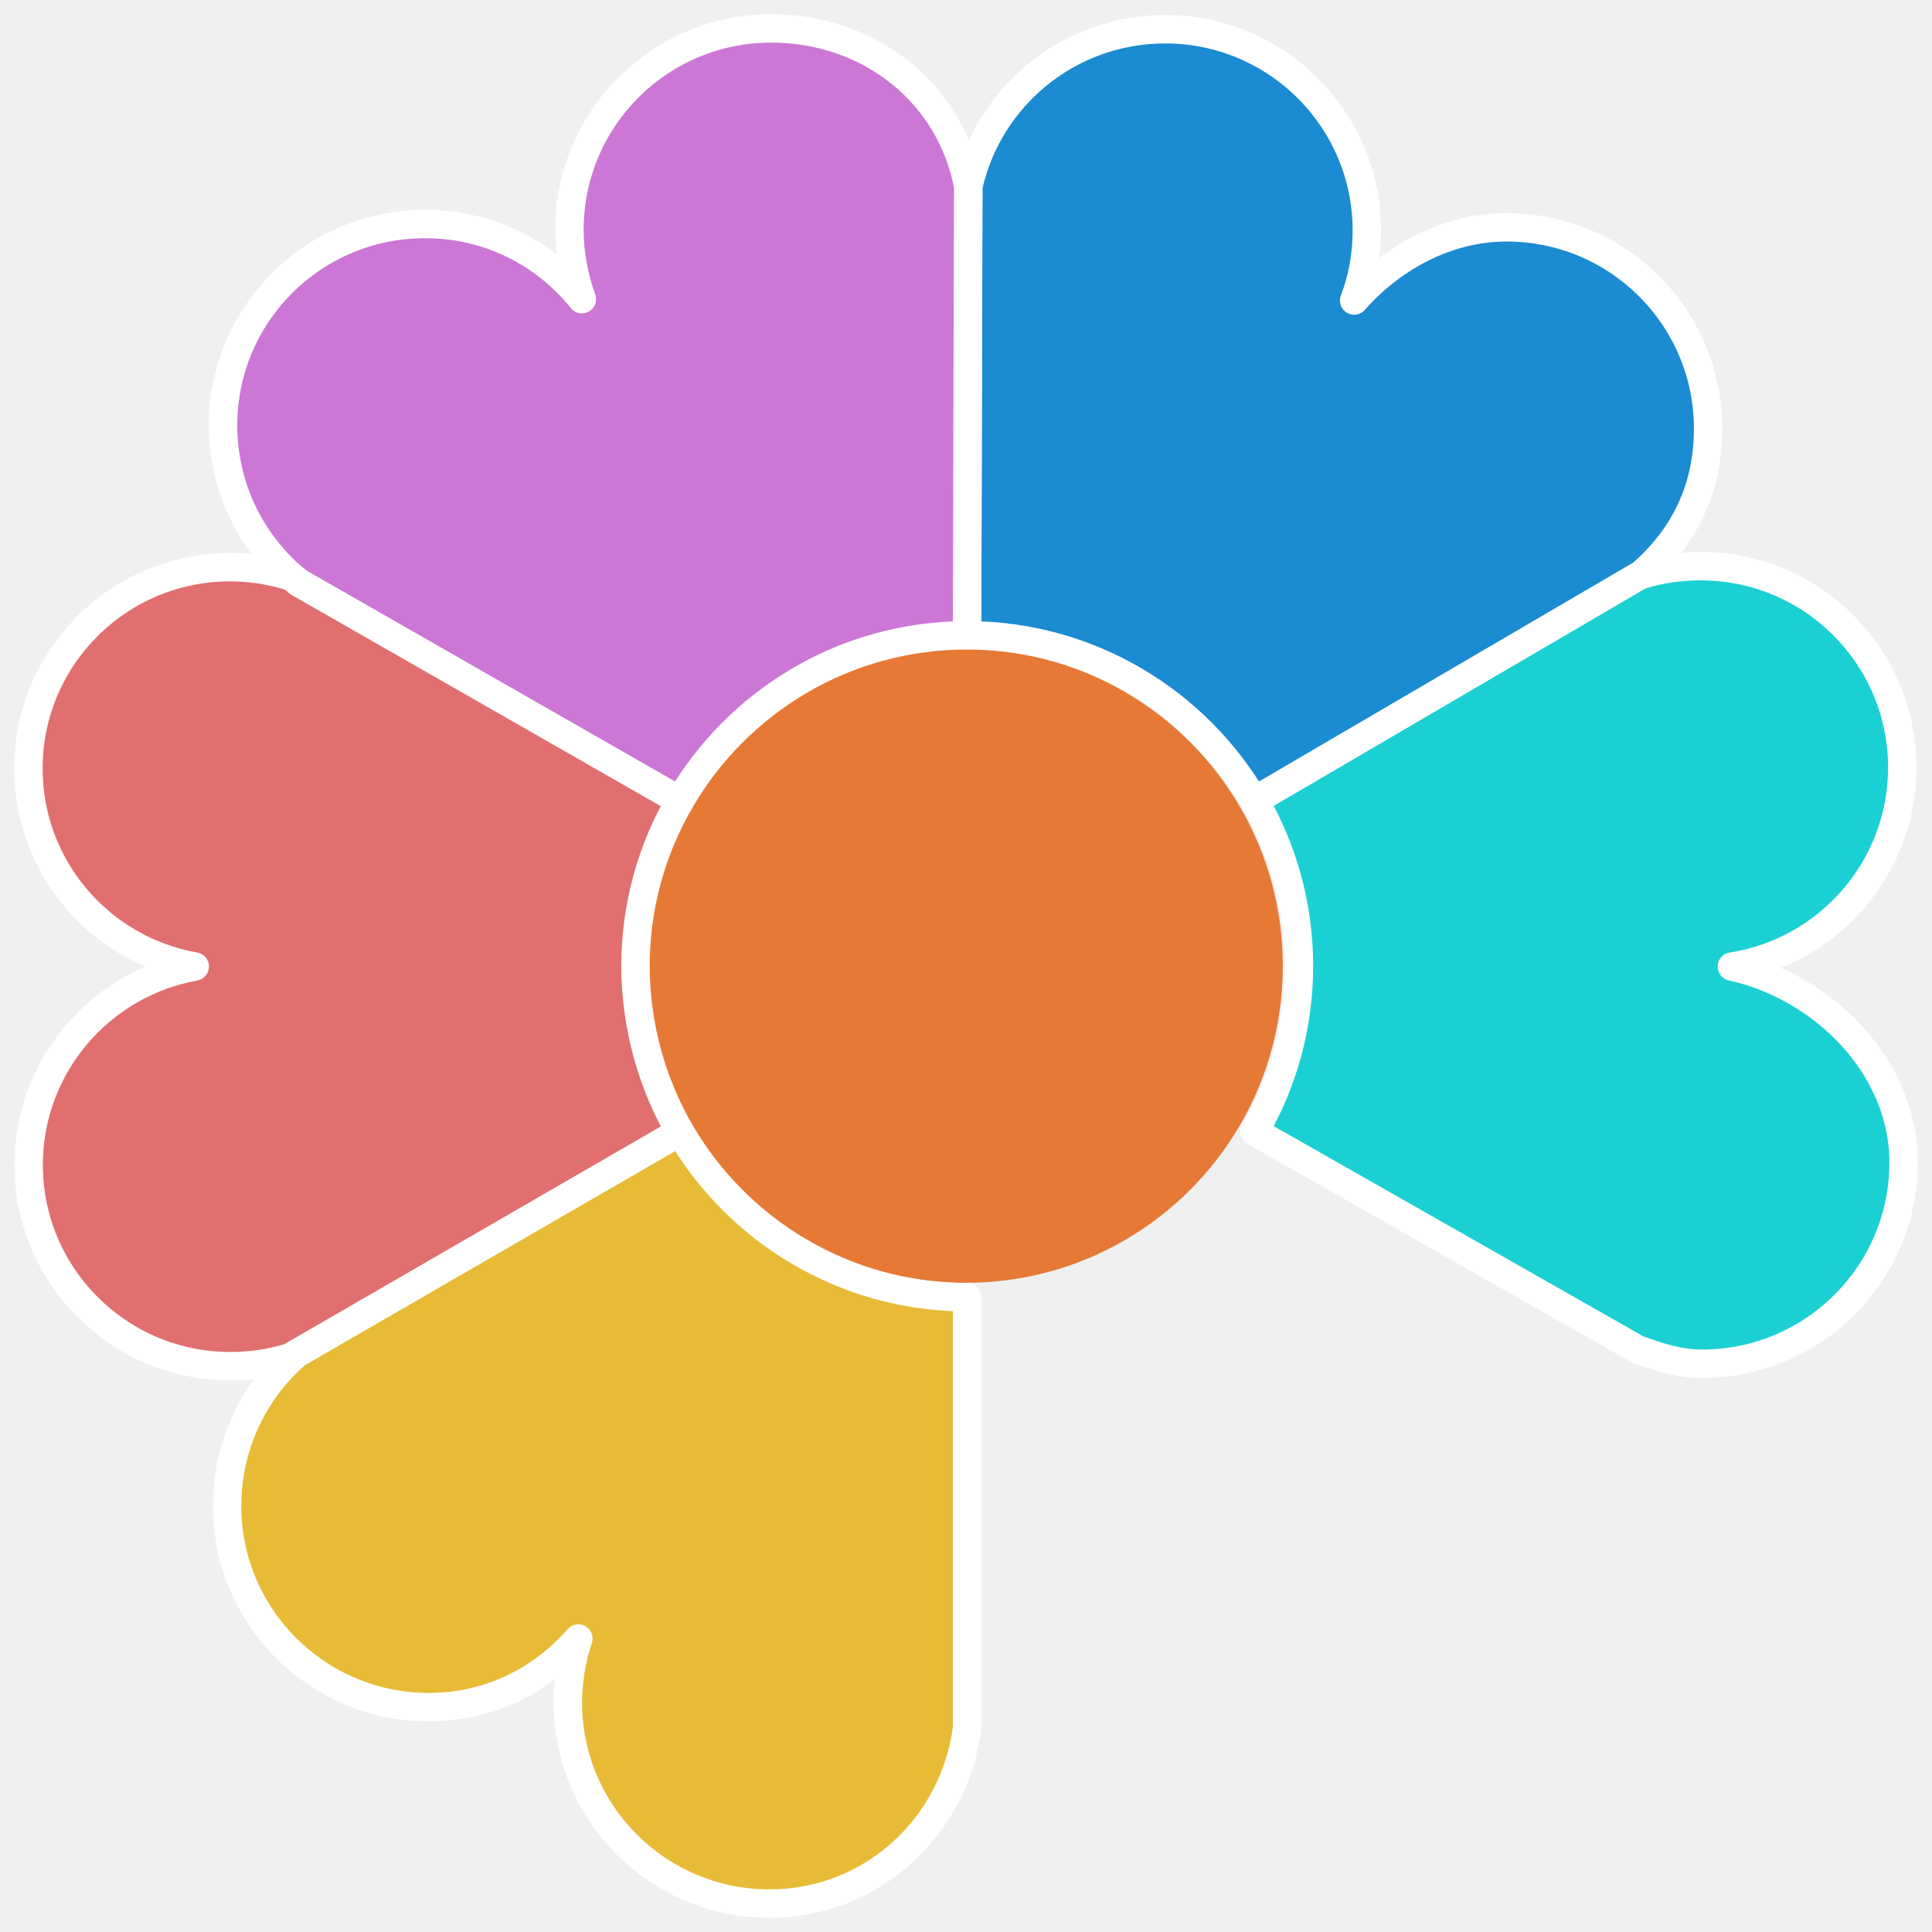
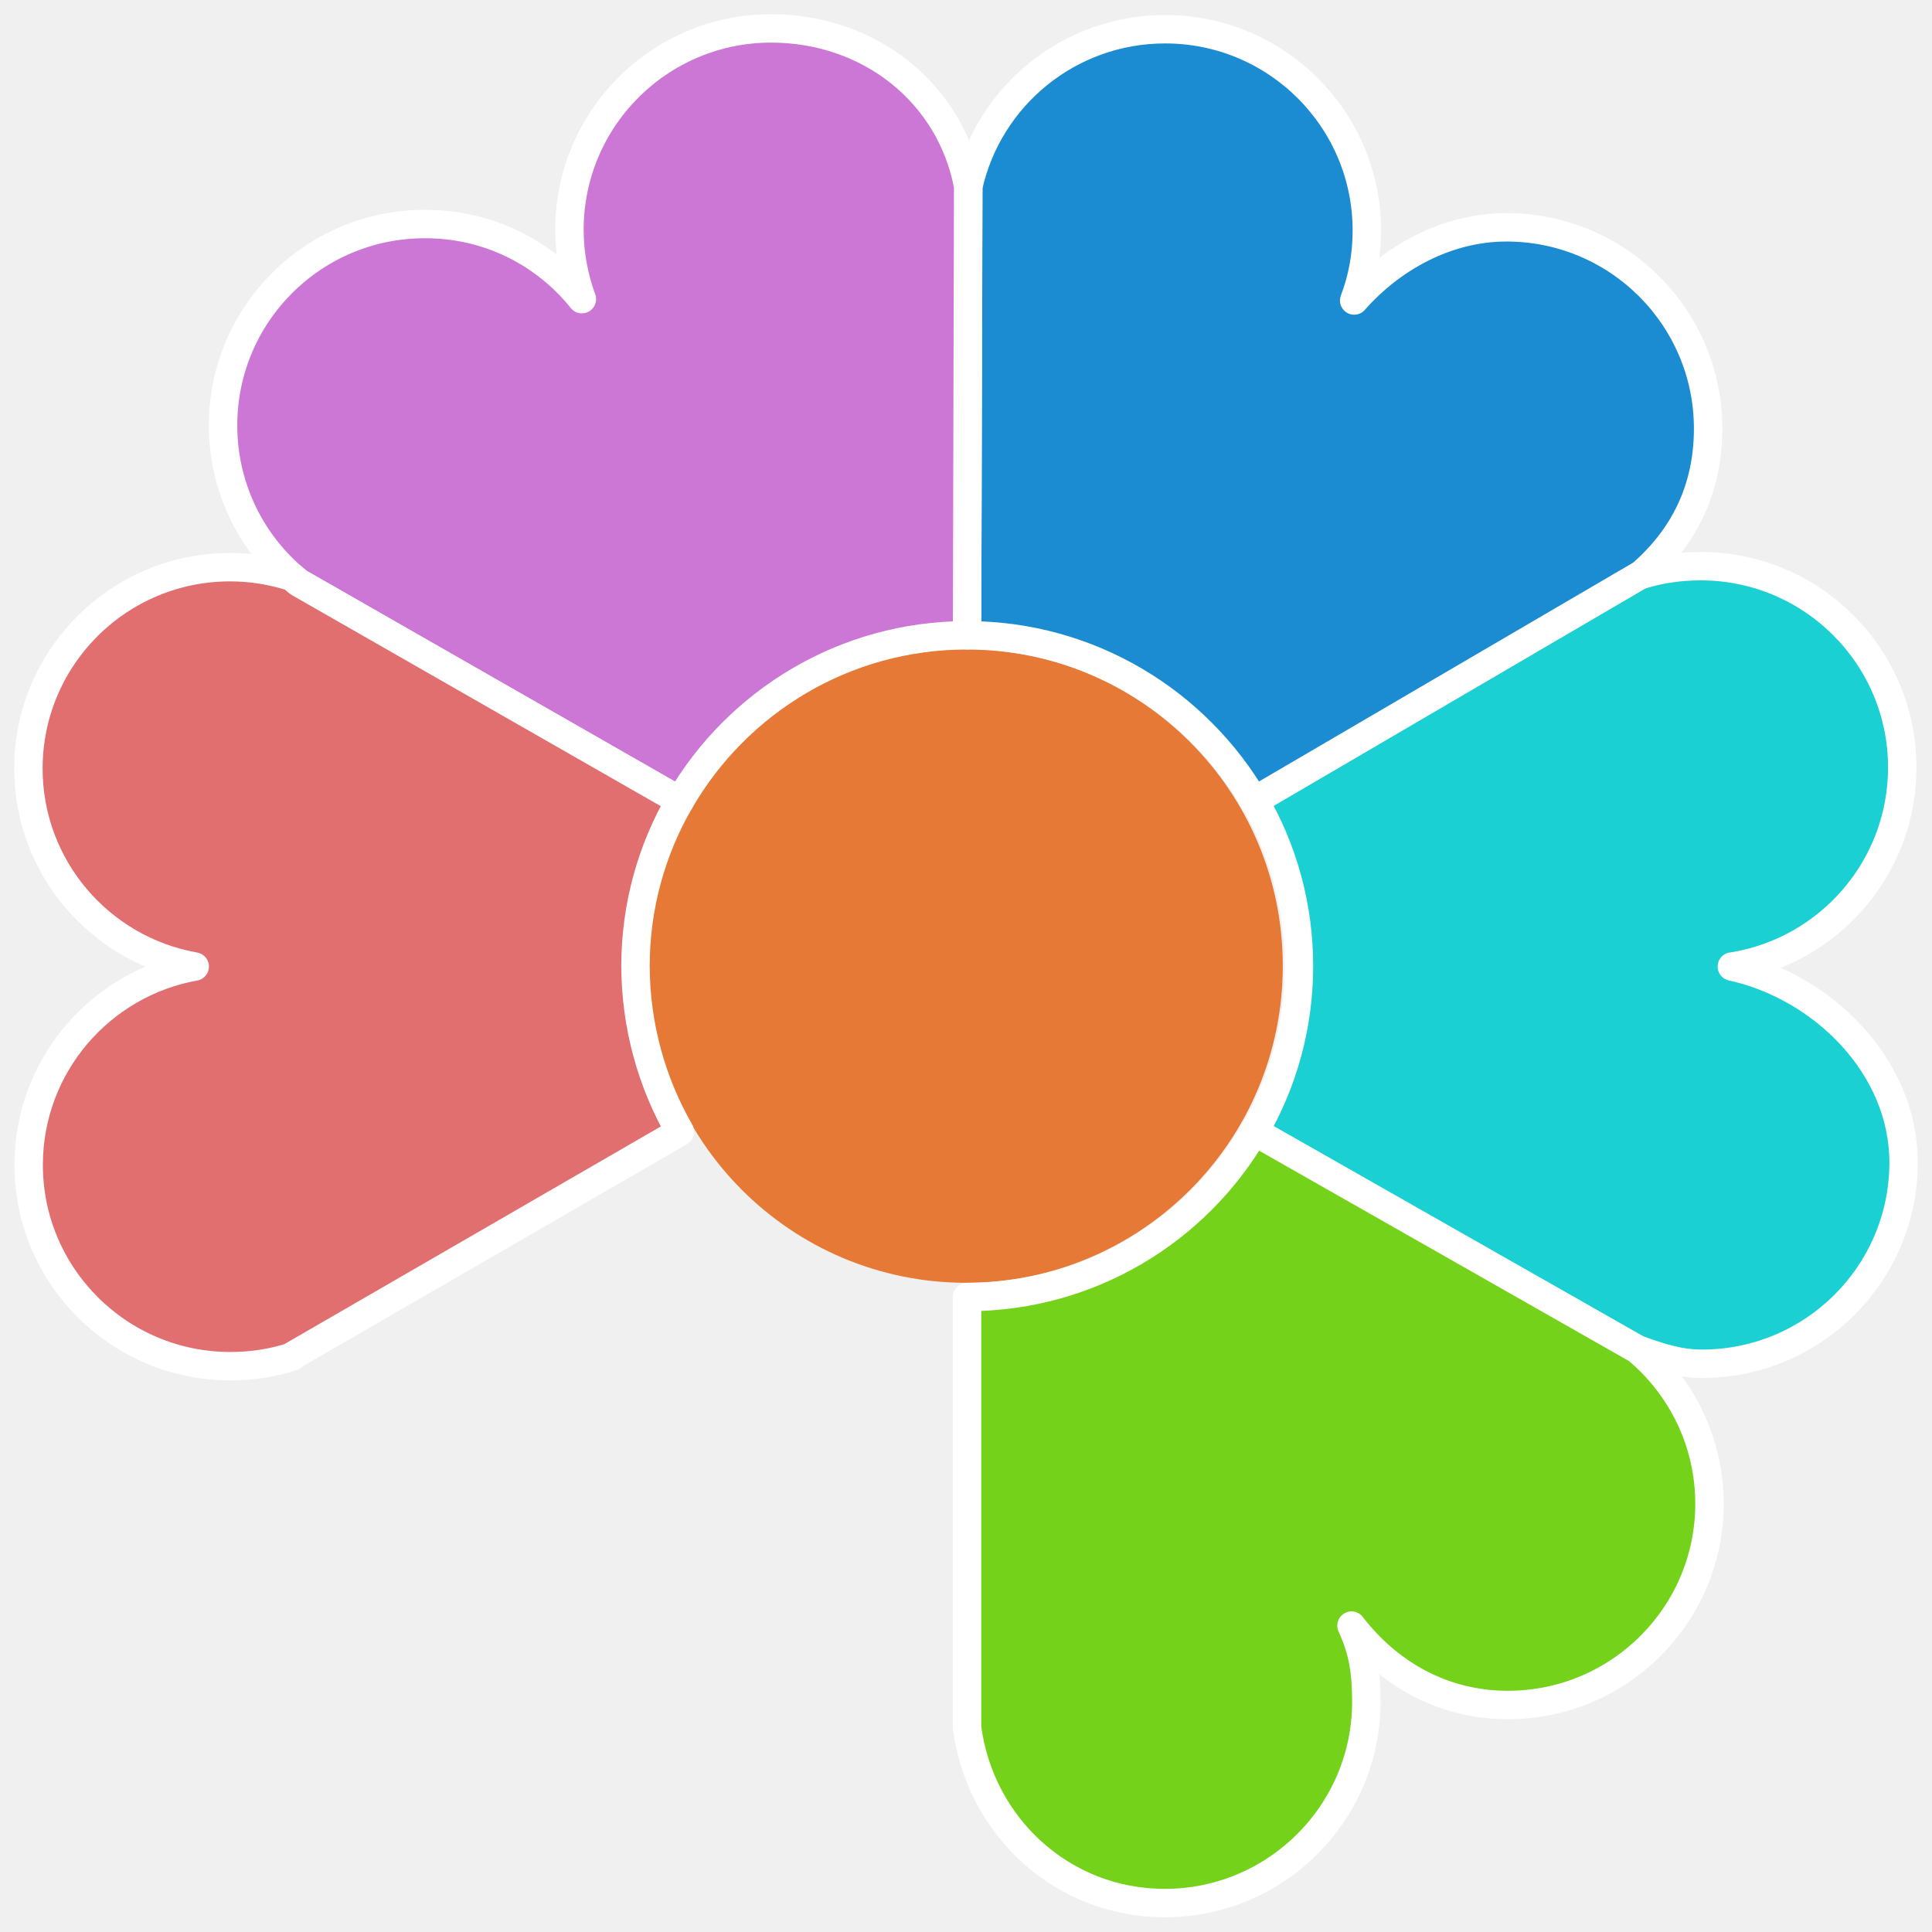
<svg xmlns="http://www.w3.org/2000/svg" width="68" height="68" viewBox="0 0 68 68" id="svg2" version="1.1">
  <defs id="defs4" />
  <g id="layer1" transform="translate(0,-984.3622)">
    <circle style="color:#000000;clip-rule:nonzero;display:inline;overflow:visible;visibility:visible;opacity:1;isolation:auto;mix-blend-mode:normal;color-interpolation:sRGB;color-interpolation-filters:linearRGB;solid-color:#000000;solid-opacity:1;fill:#e77936;fill-opacity:1;fill-rule:evenodd;stroke:none;stroke-width:1;stroke-linecap:butt;stroke-linejoin:round;stroke-miterlimit:4;stroke-dasharray:none;stroke-dashoffset:0;stroke-opacity:1;marker:none;color-rendering:auto;image-rendering:auto;shape-rendering:auto;text-rendering:auto;enable-background:accumulate" id="path4406" cx="34" cy="1018.362" r="11.15" />
    <path d="m 60.956,1018.381 c 3.188,0.701 6.044,3.505 6.044,6.896 0,3.912 -3.179,7.085 -7.097,7.085 -0.835,0 -1.537,-0.246 -2.277,-0.511 l -13.473,-7.663 c 0.996,-1.714 1.566,-3.704 1.566,-5.825 0,-2.122 -0.569,-4.111 -1.566,-5.825 l 13.635,-7.975 c -0.01,0.01 -0.029,0.029 -0.038,0.038 0.664,-0.208 1.376,-0.312 2.106,-0.312 3.919,0 7.097,3.173 7.097,7.085 0,3.542 -2.6,6.479 -5.997,7.009 z" id="path16" style="fill:#1bd0d2;fill-opacity:1;stroke:#ffffff;stroke-width:1;stroke-linecap:butt;stroke-linejoin:round;stroke-miterlimit:4;stroke-dasharray:none;stroke-opacity:1" />
    <path d="m 34.085,990.913 c 0.712,-3.164 3.539,-5.522 6.926,-5.522 3.919,0 7.097,3.173 7.097,7.085 0,0.871 -0.152,1.695 -0.446,2.463 1.3,-1.478 3.235,-2.576 5.361,-2.576 3.919,0 7.097,3.173 7.097,7.085 0,2.131 -0.854,3.827 -2.344,5.124 l -13.635,7.975 c -2.021,-3.476 -5.788,-5.825 -10.105,-5.825 l 0.047,-15.809 z" id="path18" style="fill:#1b8bd2;fill-opacity:1;stroke:#ffffff;stroke-width:1;stroke-linecap:butt;stroke-linejoin:round;stroke-miterlimit:4;stroke-dasharray:none;stroke-opacity:1" />
+     <path d="m 57.616,1031.85 c 1.556,1.298 2.552,3.258 2.552,5.437 0,3.912 -3.179,7.085 -7.097,7.085 -2.296,0 -4.203,-1.108 -5.503,-2.794 0.408,0.89 0.522,1.629 0.522,2.681 0,3.912 -3.179,7.085 -7.097,7.085 -3.606,0 -6.499,-2.7 -6.955,-6.176 l 0,-15.155 c 4.317,0 8.084,-2.34 10.105,-5.825 l 13.473,7.663 z" id="path20" style="fill:#75d21b;fill-opacity:1;stroke:#ffffff;stroke-width:1;stroke-linecap:butt;stroke-linejoin:round;stroke-miterlimit:4;stroke-dasharray:none;stroke-opacity:1" />
    <path d="m 20.479,994.891 c -0.275,-0.758 -0.436,-1.582 -0.436,-2.444 0,-3.912 3.179,-7.085 7.097,-7.085 3.463,0 6.319,2.273 6.936,5.551 l -0.038,15.809 c -4.317,0 -8.084,2.34 -10.105,5.825 l -13.426,-7.682 c -0.085,-0.066 -0.161,-0.133 -0.237,-0.199 -1.48,-1.298 -2.419,-3.201 -2.419,-5.333 0,-3.912 3.179,-7.085 7.097,-7.085 2.239,-0.01 4.232,1.023 5.532,2.643 z" id="path24" style="fill:#cc77d6;fill-opacity:1;stroke:#ffffff;stroke-width:1;stroke-linecap:butt;stroke-linejoin:round;stroke-miterlimit:4;stroke-dasharray:none;stroke-opacity:1" />
-     <path d="m 20.356,1042.032 c -1.3,1.478 -3.131,2.415 -5.266,2.415 -3.919,0 -7.097,-3.173 -7.097,-7.085 0,-2.093 0.911,-3.978 2.353,-5.276 -0.019,0.01 -0.028,0.01 -0.047,0.019 l -0.01,-0.019 13.644,-7.89 c 2.021,3.476 5.788,5.825 10.105,5.825 l 0,15.165 c -0.455,3.476 -3.349,6.176 -6.955,6.176 -3.919,0 -7.097,-3.173 -7.097,-7.085 0.009,-0.796 0.133,-1.544 0.37,-2.245 z" id="path26" style="fill:#e7bb36;fill-opacity:1;stroke:#ffffff;stroke-width:1;stroke-linecap:butt;stroke-linejoin:round;stroke-miterlimit:4;stroke-dasharray:none;stroke-opacity:1" />
    <path d="m 23.933,1024.197 -13.644,7.89 0.009,0.019 c -0.693,0.227 -1.423,0.341 -2.192,0.341 -3.919,0 -7.097,-3.173 -7.097,-7.085 0,-3.486 2.524,-6.384 5.845,-6.981 C 3.524,1017.794 1,1014.895 1,1011.41 c 0,-3.912 3.179,-7.085 7.097,-7.085 0.759,0 1.49,0.123 2.173,0.341 0.076,0.066 0.161,0.133 0.237,0.199 l 13.426,7.682 c -0.996,1.714 -1.566,3.704 -1.566,5.825 0.009,2.122 0.579,4.111 1.566,5.825 z" id="path28" style="fill:#e16f6f;fill-opacity:1;stroke:#ffffff;stroke-width:1;stroke-linecap:butt;stroke-linejoin:round;stroke-miterlimit:4;stroke-dasharray:none;stroke-opacity:1" />
  </g>
</svg>
